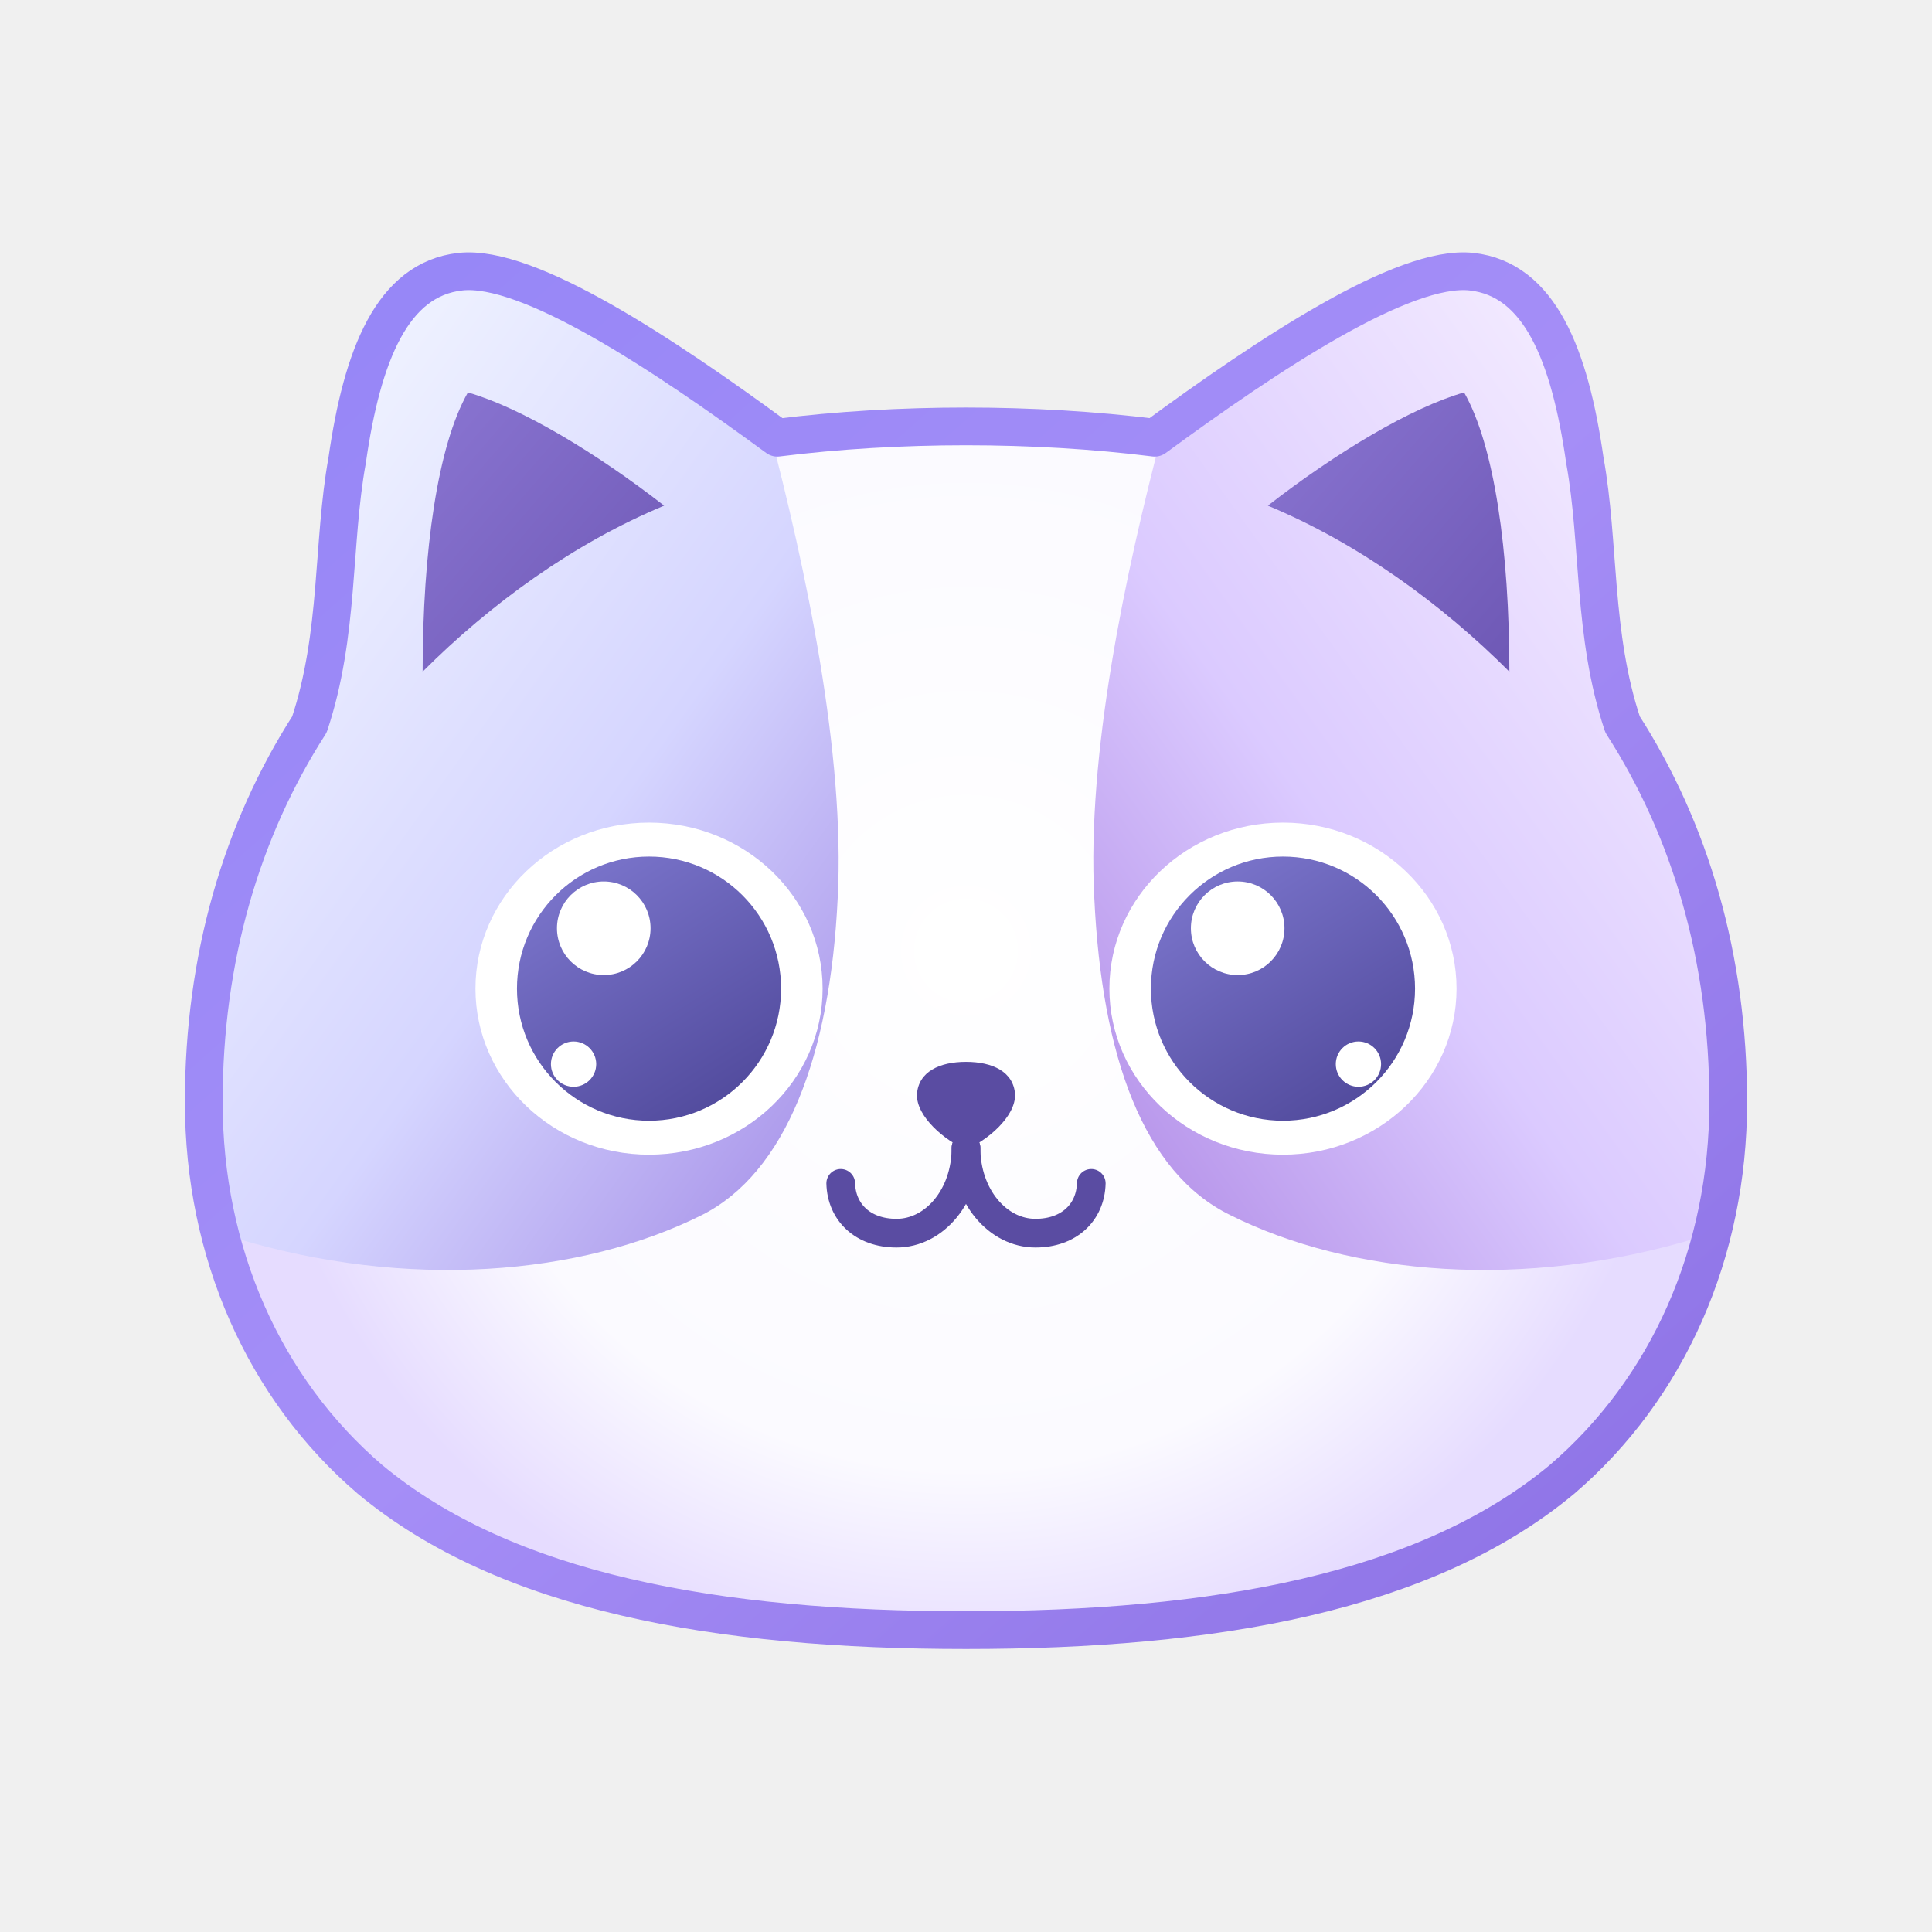
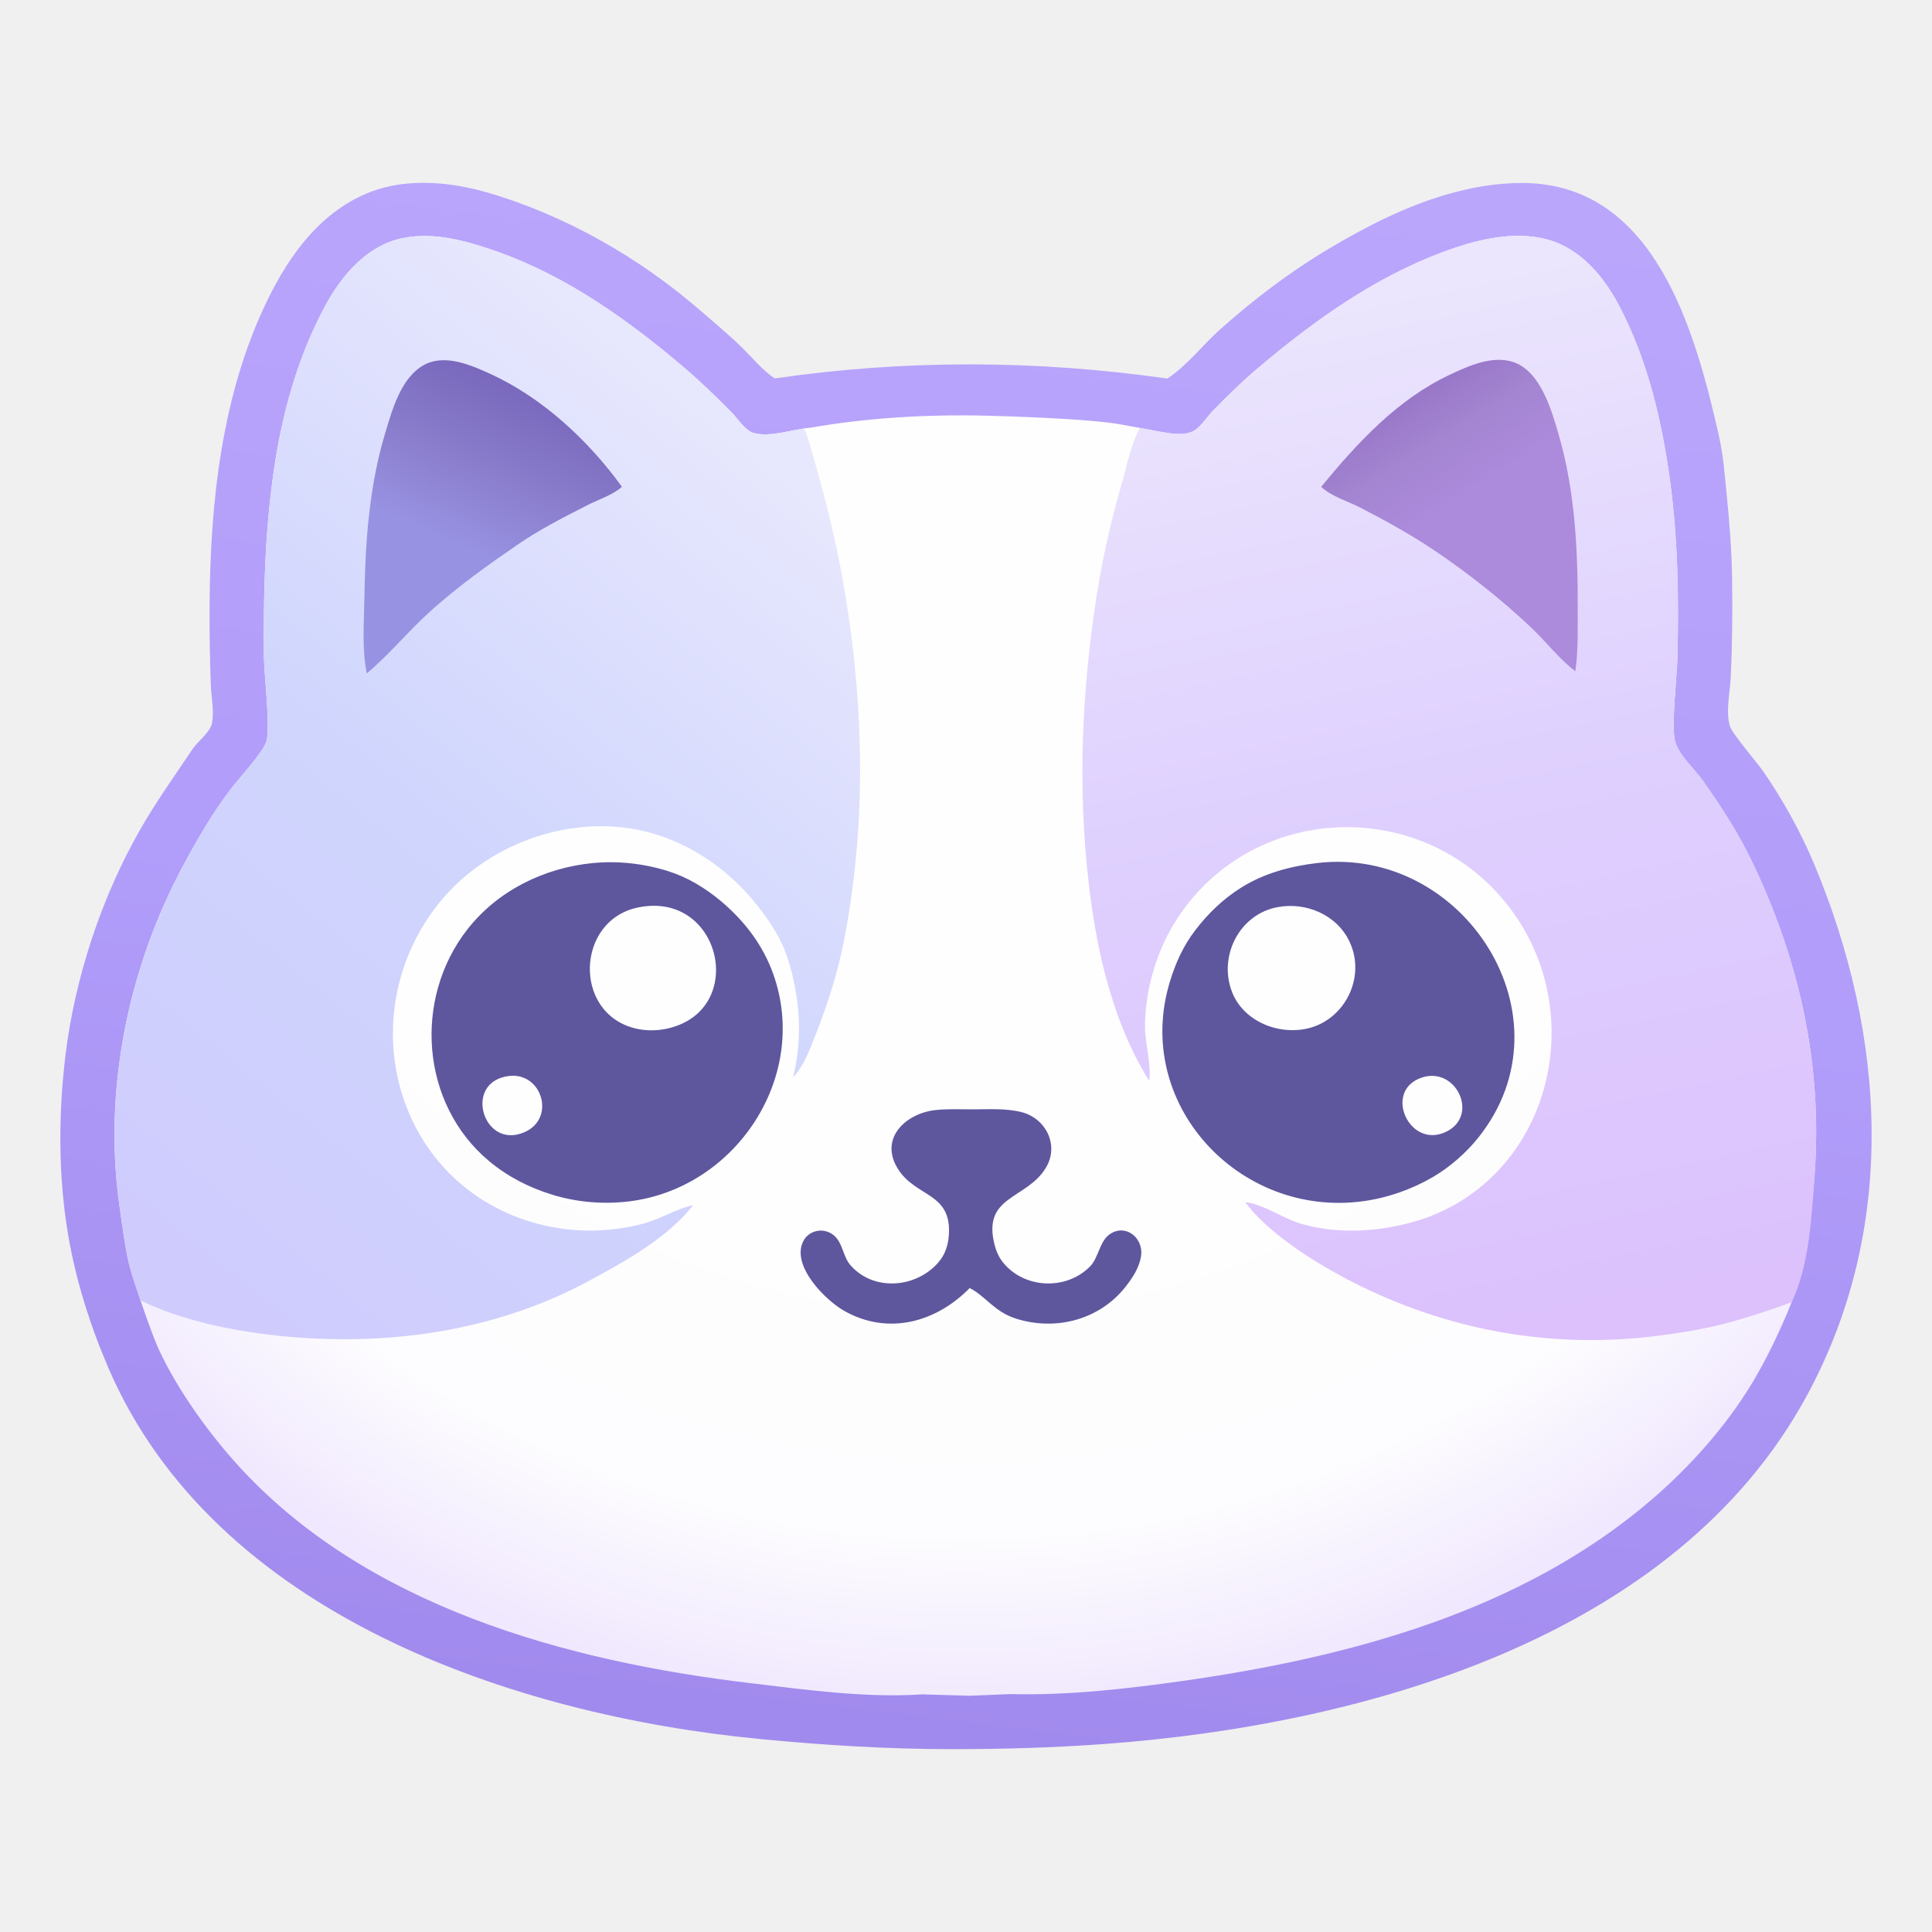
<svg xmlns="http://www.w3.org/2000/svg" version="1.1" id="Layer_1" x="0px" y="0px" width="256px" height="256px" viewBox="0 0 256 256" enable-background="new 0 0 256 256" xml:space="preserve">
-   <g>
-     <radialGradient id="SVGID_1_" cx="467.32" cy="710.892" r="95.672" gradientTransform="matrix(1 0 0 1 -339.3203 -584.9199)" gradientUnits="userSpaceOnUse">
-       <stop offset="0" style="stop-color:#FFFFFF" />
-       <stop offset="0.72" style="stop-color:#FBFAFF" />
-       <stop offset="1" style="stop-color:#E6DCFF" />
-     </radialGradient>
-     <path fill="url(#SVGID_1_)" d="M215,96c-4-12-3-24-5-35c-2-14-6-24-15-25s-27,11-42,22c-16-2-34-2-50,0C88,47,70,35,61,36   S48,47,46,61c-2,11-1,23-5,35c-9,14-14,31-14,50c0,20,8,38,22,50c16.528,13.773,41.492,19.111,71.013,19.895   c0.179,0.004,0.359,0.008,0.539,0.015c0.965,0.022,1.935,0.042,2.909,0.057c0.324,0.007,0.648,0.013,0.973,0.015   c1.183,0.015,2.37,0.021,3.566,0.021c1.195,0,2.384-0.009,3.566-0.021c0.324-0.002,0.646-0.008,0.973-0.015   c0.975-0.015,1.943-0.032,2.909-0.057c0.18-0.007,0.358-0.011,0.538-0.015c29.521-0.783,54.484-6.121,71.014-19.895   c14-12,22-30,22-50C229,127,224,110,215,96z" />
-     <linearGradient id="SVGID_2_" gradientUnits="userSpaceOnUse" x1="7.79" y1="249.782" x2="8.479" y2="248.983" gradientTransform="matrix(82.636 0 0 -134.7119 -603.318 33709.727)">
-       <stop offset="0" style="stop-color:#EEF1FF" />
-       <stop offset="0.55" style="stop-color:#D5D5FF" />
-       <stop offset="1" style="stop-color:#AA96EA" />
-     </linearGradient>
-     <path fill="url(#SVGID_2_)" d="M101.834,56.5c5,19,10.166,43.5,9.166,62.5c-1,21-6.938,36.438-18,42c-16,8-39,10-62,3   c-5-17-3.571-40.854,4.429-57.854c7-15,9.91-24.666,9.91-40.666C45.338,50.481,49.001,11,101.834,56.5z" />
-     <linearGradient id="SVGID_3_" gradientUnits="userSpaceOnUse" x1="8.496" y1="249.773" x2="7.811" y2="248.978" gradientTransform="matrix(82.636 0 0 -134.7119 -487.068 33709.727)">
-       <stop offset="0" style="stop-color:#F1E8FF" />
-       <stop offset="0.55" style="stop-color:#DBCAFF" />
-       <stop offset="1" style="stop-color:#B592E9" />
-     </linearGradient>
-     <path fill="url(#SVGID_3_)" d="M154.066,57.046C149.066,76.046,144,100,145,119c1,21,6.5,36.375,18,42c16,8,39,10,62,3   c5-17,3.5-38.833-4.5-55.833c-7-15-9.801-26.356-9.801-42.356C206.667,7.5,166.582,45.903,154.066,57.046z" />
-     <linearGradient id="SVGID_4_" gradientUnits="userSpaceOnUse" x1="17.256" y1="232.685" x2="18.255" y2="231.687" gradientTransform="matrix(32 0 0 -37 -499.4688 8665.094)">
-       <stop offset="0" style="stop-color:#8A75D2" />
-       <stop offset="1" style="stop-color:#6E58B5" />
-     </linearGradient>
-     <path fill="url(#SVGID_4_)" d="M56,89c0-16,2-30,6-37c7,2,17,8,26,15C76,72,65,80,56,89z" />
-     <linearGradient id="SVGID_5_" gradientUnits="userSpaceOnUse" x1="17.46" y1="232.889" x2="18.46" y2="231.889" gradientTransform="matrix(32 0 0 -37 -387.4688 8665.094)">
-       <stop offset="0" style="stop-color:#8A75D2" />
-       <stop offset="1" style="stop-color:#6E58B5" />
-     </linearGradient>
-     <path fill="url(#SVGID_5_)" d="M200,89c0-16-2-30-6-37c-7,2-17,8-26,15C180,72,191,80,200,89z" />
-     <ellipse fill="#FFFFFF" cx="86" cy="131" rx="23" ry="22" />
-     <ellipse fill="#FFFFFF" cx="170" cy="131" rx="23" ry="22" />
-     <linearGradient id="SVGID_6_" gradientUnits="userSpaceOnUse" x1="16.211" y1="231.388" x2="16.812" y2="230.438" gradientTransform="matrix(35 0 0 -35 -491.4688 8213.594)">
-       <stop offset="0" style="stop-color:#7A74CB" />
-       <stop offset="1" style="stop-color:#50499B" />
-     </linearGradient>
-     <circle fill="url(#SVGID_6_)" cx="86" cy="131" r="17.5" />
-     <linearGradient id="SVGID_7_" gradientUnits="userSpaceOnUse" x1="16.21" y1="231.389" x2="16.809" y2="230.439" gradientTransform="matrix(35 0 0 -35 -407.4688 8213.594)">
-       <stop offset="0" style="stop-color:#7A74CB" />
-       <stop offset="1" style="stop-color:#50499B" />
-     </linearGradient>
-     <circle fill="url(#SVGID_7_)" cx="170" cy="131" r="17.5" />
-     <circle fill="#FFFFFF" cx="80" cy="123" r="6.2" />
-     <circle fill="#FFFFFF" cx="164" cy="123" r="6.2" />
-     <circle fill="#FFFFFF" cx="76" cy="141" r="3" />
-     <circle fill="#FFFFFF" cx="180" cy="141" r="3" />
-     <path fill="#5A4CA2" d="M121.5,145c0.2-3,3-4.3,6.5-4.3s6.3,1.3,6.5,4.3c0.1,3-3.8,6.2-6.5,7.3C125.3,151.2,121.4,148,121.5,145z" />
-     <path fill="none" stroke="#5A4CA2" stroke-width="3.8" stroke-linecap="round" d="M128,152.1c0,6.4-4.2,11.301-9.2,11.301   c-4.5,0-7.3-2.801-7.4-6.601" />
-     <path fill="none" stroke="#5A4CA2" stroke-width="3.8" stroke-linecap="round" d="M128,152.1c0,6.4,4.2,11.301,9.2,11.301   c4.5,0,7.3-2.801,7.399-6.601" />
-     <linearGradient id="SVGID_8_" gradientUnits="userSpaceOnUse" x1="3.859" y1="251.814" x2="5.21" y2="250.462" gradientTransform="matrix(202 0 0 -180.0585 -783.375 45343.629)">
-       <stop offset="0" style="stop-color:#8F83F7" />
-       <stop offset="0.5" style="stop-color:#A58EF7" />
-       <stop offset="1" style="stop-color:#8164DC" />
-     </linearGradient>
-     <path fill="none" stroke="url(#SVGID_8_)" stroke-width="5" stroke-linejoin="round" d="M103,58C88,47,70,35,61,36S48,47,46,61   c-2,11-1,23-5,35c-9,14-14,31-14,50c0,20,8,38,22,50c18,15,46,20,79,20s61-5,79-20c14-12,22-30,22-50c0-19-5-36-14-50   c-4-12-3-24-5-35c-2-14-6-24-15-25s-27,11-42,22C137,56,119,56,103,58z" />
-   </g>
+   <linearGradient id="SVGID_1_" gradientUnits="userSpaceOnUse" x1="313.602" y1="-55.384" x2="287.896" y2="-264.743" gradientTransform="matrix(1 0 0 -1 -169.6602 -34.96)">
+     <stop offset="0" style="stop-color:#BAA6FB" />
+     <stop offset="0.5" style="stop-color:#B19DFA" />
+     <stop offset="1" style="stop-color:#A18AED" />
+   </linearGradient>
+   <path fill="url(#SVGID_1_)" d="M240.397,114.516c-1.767-4.222-4.11-8.462-6.712-12.233c-0.855-1.239-4.102-4.994-4.447-6.031  c-0.6-1.811-0.014-4.461,0.082-6.349c0.221-4.429,0.26-8.87,0.193-13.303c-0.053-3.633-0.344-7.276-0.701-10.891  c-0.268-2.679-0.461-5.38-1.059-8.011c-3.115-13.706-8.398-33.301-25.879-33.45c-3.484-0.028-6.904,0.564-10.244,1.541  c-5.5,1.61-10.602,4.228-15.506,7.139c-5.139,3.051-9.878,6.66-14.344,10.621c-2.354,2.082-4.498,4.913-7.1,6.611  c-17.383-2.469-34.643-2.537-52.032-0.017c-1.625-1.101-2.937-2.718-4.335-4.097c-1.699-1.667-3.55-3.187-5.337-4.748  c-8.055-7.035-17.982-12.739-28.243-15.743c-4.889-1.432-10.613-2.009-15.493-0.178c-6.616,2.485-10.867,8.326-13.832,14.444  c-6.034,12.452-7.559,26.734-7.636,40.408c-0.021,3.497,0.032,6.994,0.157,10.488c0.057,1.573,0.484,3.618,0.149,5.163  c-0.25,1.146-1.908,2.396-2.578,3.397c-2.338,3.489-4.747,6.853-6.845,10.503c-5.199,9.047-8.74,19.789-9.991,30.134  c-0.939,7.802-0.947,15.961,0.367,23.726c1.018,6.002,2.913,11.996,5.317,17.586c14.041,32.653,53.61,46.045,86.294,49.198  c8.458,0.817,16.897,1.344,25.399,1.348c6.74,0.004,13.447-0.186,20.166-0.674c34.053-2.475,75.693-13.879,93.205-46.16  C251.48,162.709,249.912,137.284,240.397,114.516z" />
+   <radialGradient id="SVGID_2_" cx="297.574" cy="-104.897" r="157.263" gradientTransform="matrix(1 0 0 -1 -169.6602 -34.96)" gradientUnits="userSpaceOnUse">
+     <stop offset="0" style="stop-color:#FEFEFE" />
+     <stop offset="0.6" style="stop-color:#FEFEFE" />
+     <stop offset="0.85" style="stop-color:#FDFCFE" />
+     <stop offset="1" style="stop-color:#F0E8FE" />
+   </radialGradient>
+   <path fill="url(#SVGID_2_)" d="M21.015,178.754c2.598,5.624,6.849,11.351,10.41,15.289c16.99,18.779,43.554,26.061,67.869,28.965  c7.442,0.887,15.425,2.005,22.918,1.504c2.016,0.061,4.034,0.117,6.05,0.178c0.133,0,0.27,0,0.403,0  c1.738-0.073,3.479-0.146,5.217-0.215c7.555,0.193,15.348-0.681,22.816-1.74c22.064-3.125,44.943-9.215,62.191-24.057  c4.957-4.266,9.738-9.557,13.287-15.43c1.998-3.304,3.934-7.473,5.043-10.246c1.107-2.771,1.479-5.146,2.037-7.971  c0.639-3.211,0.986-6.526,1.191-9.373c1.062-14.625-2.037-28.515-8.389-41.667c-1.793-3.71-4.037-7.175-6.416-10.531  c-1.113-1.577-3.119-3.303-3.67-5.183c-0.56-1.9,0.248-8.797,0.299-11.19c0.178-7.829,0.07-15.618-0.988-23.39  c-1.08-7.951-2.951-15.901-6.674-23.06c-2.039-3.917-5.137-7.701-9.573-8.902c-4.546-1.23-9.591,0.069-13.89,1.678  c-9.051,3.384-16.961,9.027-24.285,15.214c-2.186,1.84-4.248,3.84-6.227,5.894c-0.799,0.828-1.721,2.364-2.854,2.755  c-1.135,0.392-2.465,0.204-3.783-0.019c-1.072-0.182-5.412-1.053-6.721-1.205c-4.326-0.594-13.498-0.899-16.797-0.976  c-7.756-0.179-15.641,0.295-23.129,1.603c-2.246,0.173-5.256,1.311-7.478,0.693c-1.133-0.314-2.101-1.888-2.9-2.698  c-2.077-2.109-4.219-4.183-6.479-6.099c-7.276-6.176-15.295-11.891-24.35-15.138c-4.26-1.533-9.217-2.973-13.718-1.65  c-4.284,1.259-7.349,5.046-9.378,8.822c-3.703,6.902-5.768,14.545-6.841,22.277c-1.117,8.072-1.319,16.059-1.234,24.202  c0.025,2.271,0.876,9.359,0.335,11.149c-0.437,1.444-3.76,5.046-4.833,6.458c-2.347,3.085-4.333,6.526-6.167,9.935  c-7.333,13.613-10.677,29.916-8.462,45.253c0.334,2.305,0.642,4.941,1.217,7.445C17.489,169.173,20.022,176.608,21.015,178.754z" />
+   <linearGradient id="SVGID_3_" gradientUnits="userSpaceOnUse" x1="269.657" y1="-94.544" x2="186.546" y2="-197.179" gradientTransform="matrix(1 0 0 -1 -169.6602 -34.96)">
+     <stop offset="0" style="stop-color:#E7E7FD" />
+     <stop offset="0.5" style="stop-color:#CFD5FD" />
+     <stop offset="1" style="stop-color:#CFCCFD" />
+   </linearGradient>
+   <path fill="url(#SVGID_3_)" d="M108.434,62.915c1.528,5.42,2.791,10.947,3.679,16.51c2.403,15.061,2.63,30.215-0.279,45.2  c-0.811,4.175-2.093,8.2-3.637,12.162c-0.787,2.009-1.631,4.396-3.106,5.965c0.814-3.251,0.988-6.775,0.548-10.083  c-0.408-3.063-1.246-6.522-2.864-9.198c-3.525-5.824-8.635-10.418-15.139-12.673c-10.401-3.605-22.773,0.432-29.546,8.971  c-11.806,14.893-5.671,37.416,13.202,42.397c4.554,1.206,9.342,1.174,13.892-0.013c2.275-0.597,4.41-1.976,6.664-2.461  c-3.413,4.376-9.161,7.534-13.972,10.118c-12.678,6.791-27.211,8.68-41.384,7.142c-5.829-0.632-12.568-2.021-17.868-4.64  c-0.233-0.532-0.427-1.289-0.617-1.789c-1.253-3.309-1.678-7.319-2.16-10.641c-2.214-15.337,1.129-31.64,8.462-45.252  c1.835-3.41,3.821-6.85,6.167-9.936c1.073-1.412,4.396-5.014,4.832-6.458c0.541-1.791-0.31-8.878-0.334-11.148  c-0.085-8.144,0.117-16.13,1.234-24.202c1.073-7.732,3.138-15.375,6.841-22.278c2.029-3.775,5.094-7.563,9.378-8.821  c4.501-1.323,9.459,0.117,13.718,1.649c9.056,3.248,17.074,8.963,24.351,15.138c2.259,1.917,4.401,3.99,6.478,6.099  c0.798,0.811,1.767,2.384,2.9,2.699c1.944,0.54,4.491-0.264,6.603-0.588C106.78,56.737,108.153,61.919,108.434,62.915z" />
+   <linearGradient id="SVGID_4_" gradientUnits="userSpaceOnUse" x1="343.076" y1="-75.933" x2="371.868" y2="-211.375" gradientTransform="matrix(1 0 0 -1 -169.6602 -34.96)">
+     <stop offset="0" style="stop-color:#EBE5FD" />
+     <stop offset="0.5" style="stop-color:#DECFFE" />
+     <stop offset="1" style="stop-color:#DCC1FD" />
+   </linearGradient>
+   <path fill="url(#SVGID_4_)" d="M237.395,172.552c-2.367,0.88-5.387,1.87-7.776,2.544c-3.528,0.989-7.187,1.582-10.825,2.006  c-14.199,1.653-28.229-1.137-40.789-7.857c-4.322-2.312-10.07-5.985-13.016-9.955c2.428,0.266,4.865,2.097,7.248,2.814  c4.494,1.343,9.354,1.183,13.879,0.109c18.637-4.432,25.135-26.928,14.058-41.75c-11.401-15.263-34.757-14.288-44.632,1.972  c-2.412,3.973-3.773,8.826-3.826,13.46c-0.025,2.239,0.906,5.404,0.549,7.303c-4.328-6.888-6.535-15.419-7.648-23.394  c-1.818-13.033-1.457-25.903,0.395-38.911c0.814-5.716,2.043-11.371,3.654-16.921c0.654-2.255,1.221-5.252,2.379-7.269  c0.475,0.064,1.857,0.375,3.197,0.595c1.227,0.202,2.561,0.318,3.543-0.022c1.133-0.391,2.055-1.927,2.854-2.755  c1.979-2.053,4.041-4.053,6.227-5.894c7.324-6.187,15.234-11.83,24.285-15.214c4.299-1.609,9.344-2.908,13.89-1.678  c4.437,1.202,7.536,4.985,9.573,8.902c3.721,7.158,5.594,15.109,6.674,23.06c1.059,7.772,1.166,15.561,0.988,23.39  c-0.051,2.393-0.858,9.29-0.299,11.19c0.551,1.879,2.557,3.606,3.67,5.183c2.379,3.356,4.623,6.821,6.416,10.531  c6.352,13.152,9.45,27.042,8.389,41.667C240.063,161.006,239.758,167.708,237.395,172.552z" />
+   <linearGradient id="SVGID_5_" gradientUnits="userSpaceOnUse" x1="240.188" y1="-86.827" x2="230.991" y2="-107.478" gradientTransform="matrix(1 0 0 -1 -169.6602 -34.96)">
+     <stop offset="0" style="stop-color:#7968BC" />
+     <stop offset="0.5" style="stop-color:#897CCB" />
+     <stop offset="1" style="stop-color:#9892E2" />
+   </linearGradient>
+   <path fill="url(#SVGID_5_)" d="M82.406,64.5c-4.417-6.115-10.519-11.794-17.433-14.956c-2.53-1.154-5.894-2.622-8.613-1.275  c-3.194,1.584-4.4,6.055-5.336,9.176c-2.093,6.954-2.626,14.352-2.734,21.576c-0.048,3.279-0.355,7.006,0.311,10.205  c3.021-2.525,5.583-5.691,8.535-8.333c3.585-3.215,7.481-5.999,11.443-8.722c2.929-2.012,6.115-3.638,9.273-5.243  C79.355,66.161,81.195,65.597,82.406,64.5z" />
+   <linearGradient id="SVGID_6_" gradientUnits="userSpaceOnUse" x1="355.644" y1="-87.062" x2="363.965" y2="-100.377" gradientTransform="matrix(1 0 0 -1 -169.6602 -34.96)">
+     <stop offset="0" style="stop-color:#9775C7" />
+     <stop offset="0.5" style="stop-color:#A385D1" />
+     <stop offset="1" style="stop-color:#AC8ADC" />
+   </linearGradient>
+   <path fill="url(#SVGID_6_)" d="M208.732,88.943c0.404-2.699,0.316-5.573,0.322-8.31c0.026-7.692-0.354-15.573-2.508-23.003  c-0.943-3.251-2.417-8.491-6.076-9.673c-2.754-0.887-5.918,0.537-8.381,1.703c-6.982,3.299-12.197,8.995-17.023,14.839  c1.305,1.279,3.576,1.928,5.258,2.8c3.498,1.81,6.926,3.715,10.184,5.933c4.35,2.964,8.49,6.268,12.324,9.87  C204.824,84.974,206.58,87.293,208.732,88.943z" />
+   <path fill="#5E579E" stroke="#5E579E" stroke-width="0.25" stroke-linejoin="round" d="M78.542,114.487  c3.327-0.326,6.78,0.061,9.972,1.069c2.536,0.798,4.916,2.243,6.941,3.949c3.089,2.601,5.526,5.768,6.893,9.616  c4.82,13.558-4.989,28.275-19.058,29.951c-3.34,0.401-6.822,0.112-10.036-0.874c-3.082-0.944-5.938-2.398-8.41-4.477  c-8.963-7.519-9.955-21.31-2.852-30.449C65.985,118.13,72.14,115.113,78.542,114.487z M174.549,114.48  c19.296-2.271,33.898,20.271,21.275,36.136c-1.637,2.055-3.773,3.929-6.041,5.252c-2.82,1.646-6.045,2.764-9.285,3.189  c-16.268,2.147-30.248-12.878-25.367-28.928c0.748-2.47,1.768-4.739,3.346-6.792c1.691-2.215,3.68-4.13,6.057-5.622  C167.555,115.819,171.039,114.895,174.549,114.48z M84.587,120.107c-8.447,1.681-8.877,14.234-0.427,16.287  c1.396,0.343,2.923,0.329,4.324,0.012C99.297,133.95,95.733,117.887,84.587,120.107z M169.252,120.079  c-5.098,0.956-7.924,6.501-6.17,11.27c1.471,4.014,6.141,5.95,10.133,5.066c5.084-1.123,7.974-6.924,5.719-11.689  C177.225,121.104,173.102,119.356,169.252,120.079z M66.432,142.666c-4.816,1.537-2.44,9.134,2.461,7.704  C74.367,148.778,71.91,140.925,66.432,142.666z M188.275,142.693c-5.248,1.857-1.609,9.814,3.402,7.383  C196.273,147.85,193.016,141.018,188.275,142.693z M128.464,170.519c-4.384,4.529-10.717,6.346-16.517,3.083  c-2.469-1.389-6.93-5.858-5.433-9.012c0.713-1.502,2.679-1.857,3.924-0.779c1.13,0.968,1.147,2.751,2.139,3.893  c2.811,3.251,7.788,3.185,10.947,0.548c0.73-0.614,1.372-1.359,1.767-2.234c0.331-0.737,0.497-1.487,0.557-2.29  c0.432-5.858-4.437-5.136-6.789-8.951c-2.44-3.967,1.106-7.135,4.873-7.56c1.633-0.182,3.296-0.097,4.938-0.097  c2.105,0.004,4.349-0.162,6.413,0.351c3.156,0.779,4.938,4.219,3.23,7.138c-2.496,4.273-8.644,3.676-6.807,10.51  c0.236,0.883,0.631,1.699,1.232,2.395c2.932,3.426,8.455,3.573,11.594,0.377c1.152-1.178,1.285-3.373,2.598-4.256  c2.08-1.403,4.291,0.577,3.943,2.791c-0.23,1.49-1.109,2.828-2.018,3.984c-3.396,4.333-9.115,5.842-14.344,4.212  C131.744,173.691,130.765,171.677,128.464,170.519z" />
</svg>
